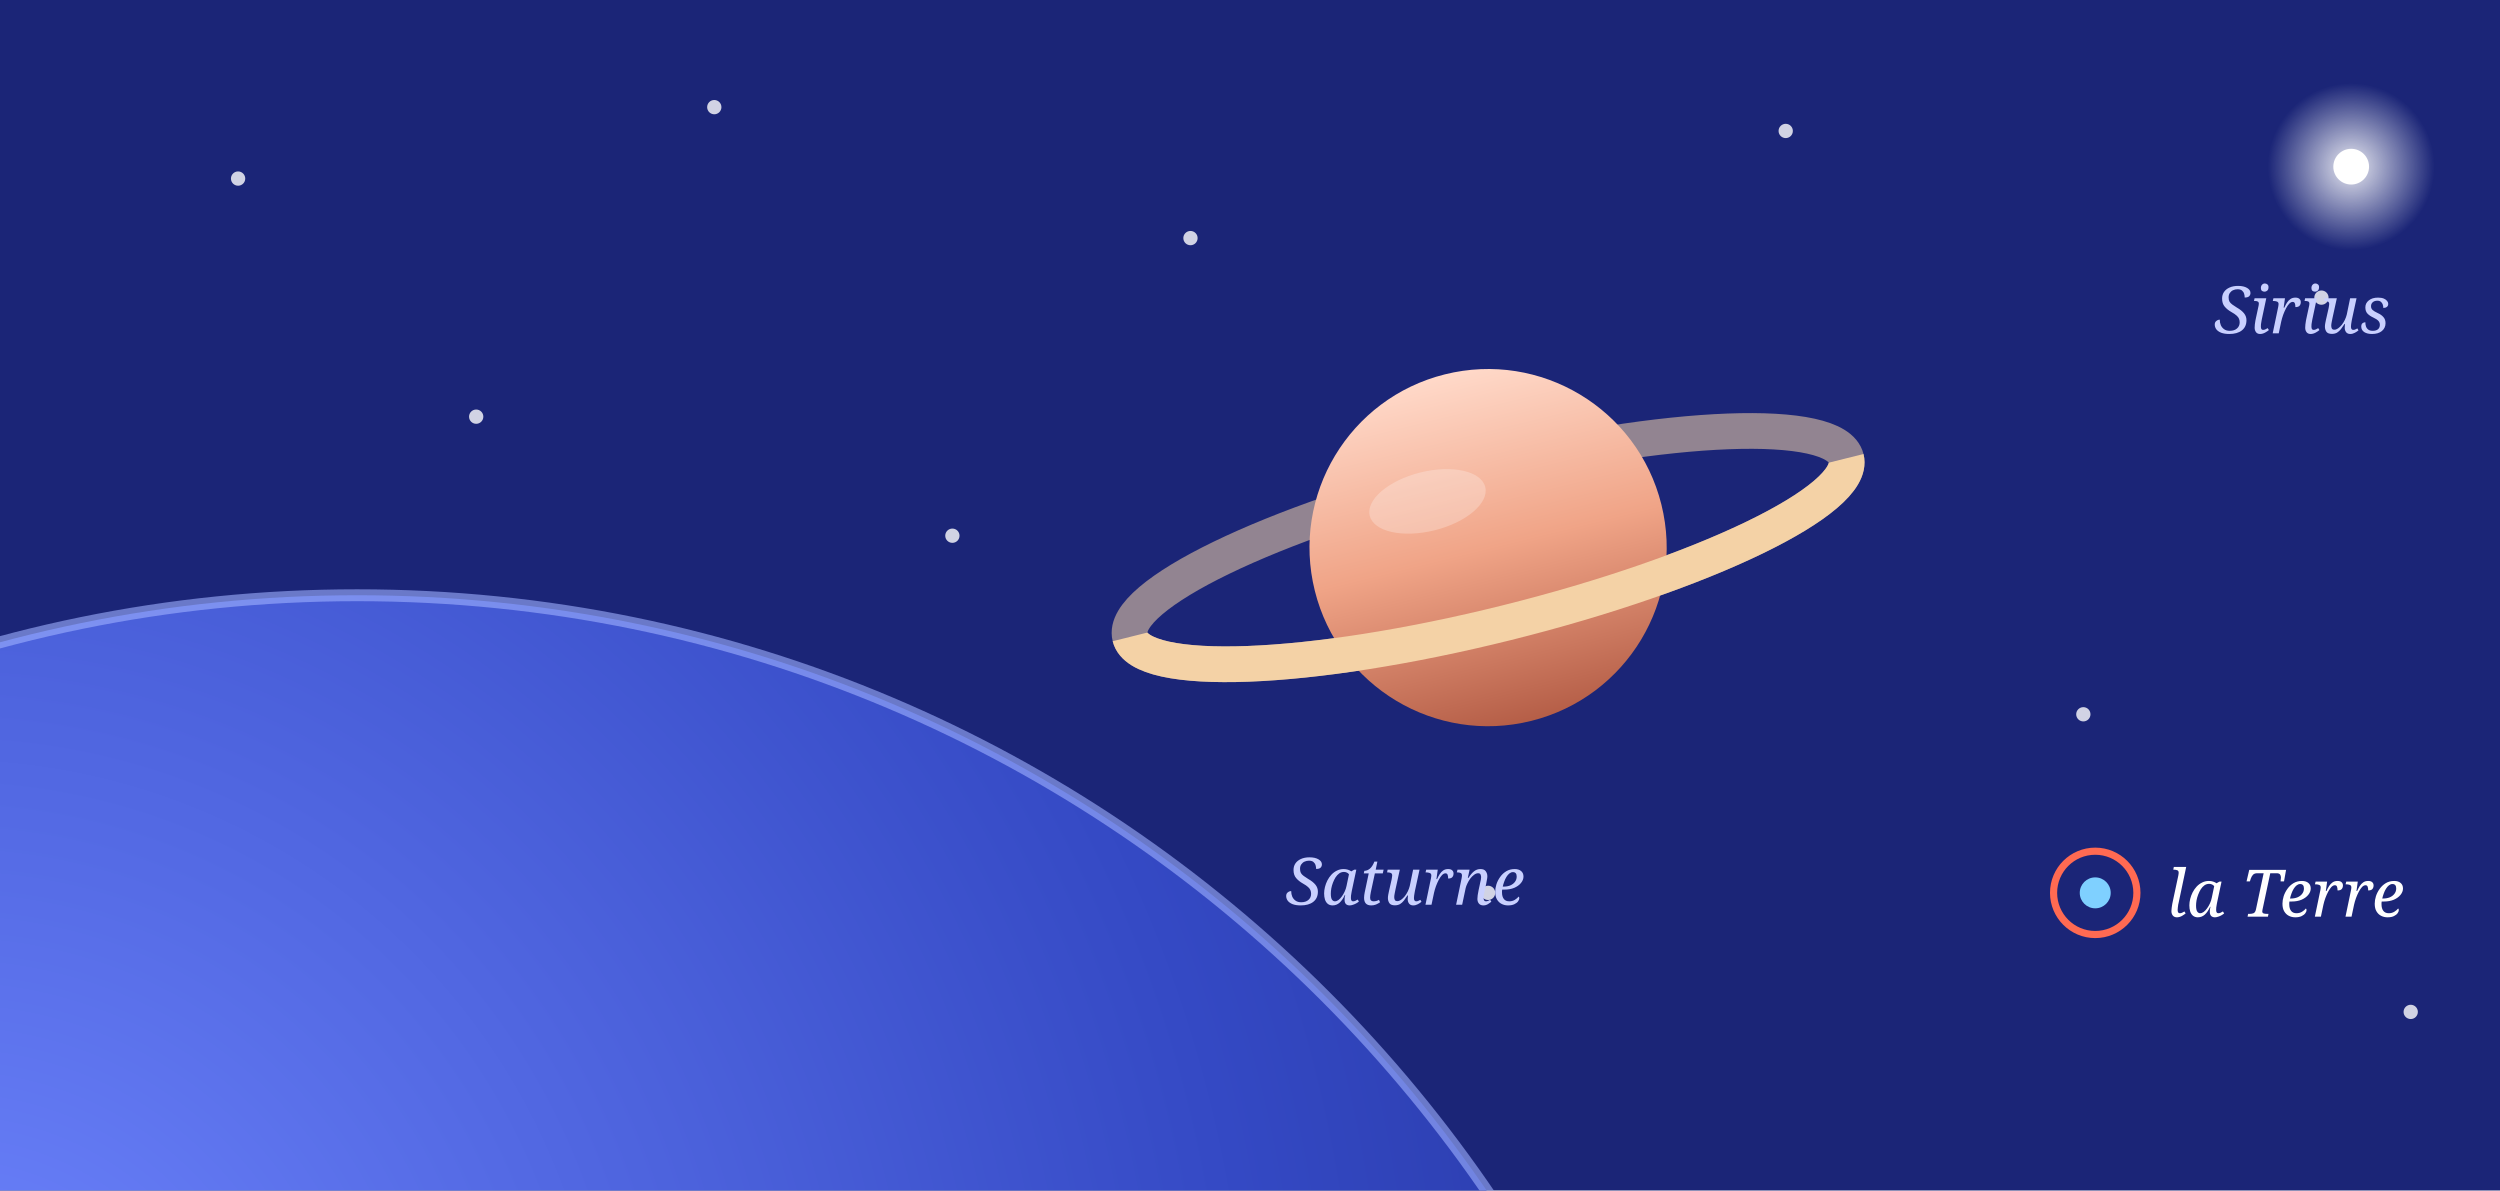
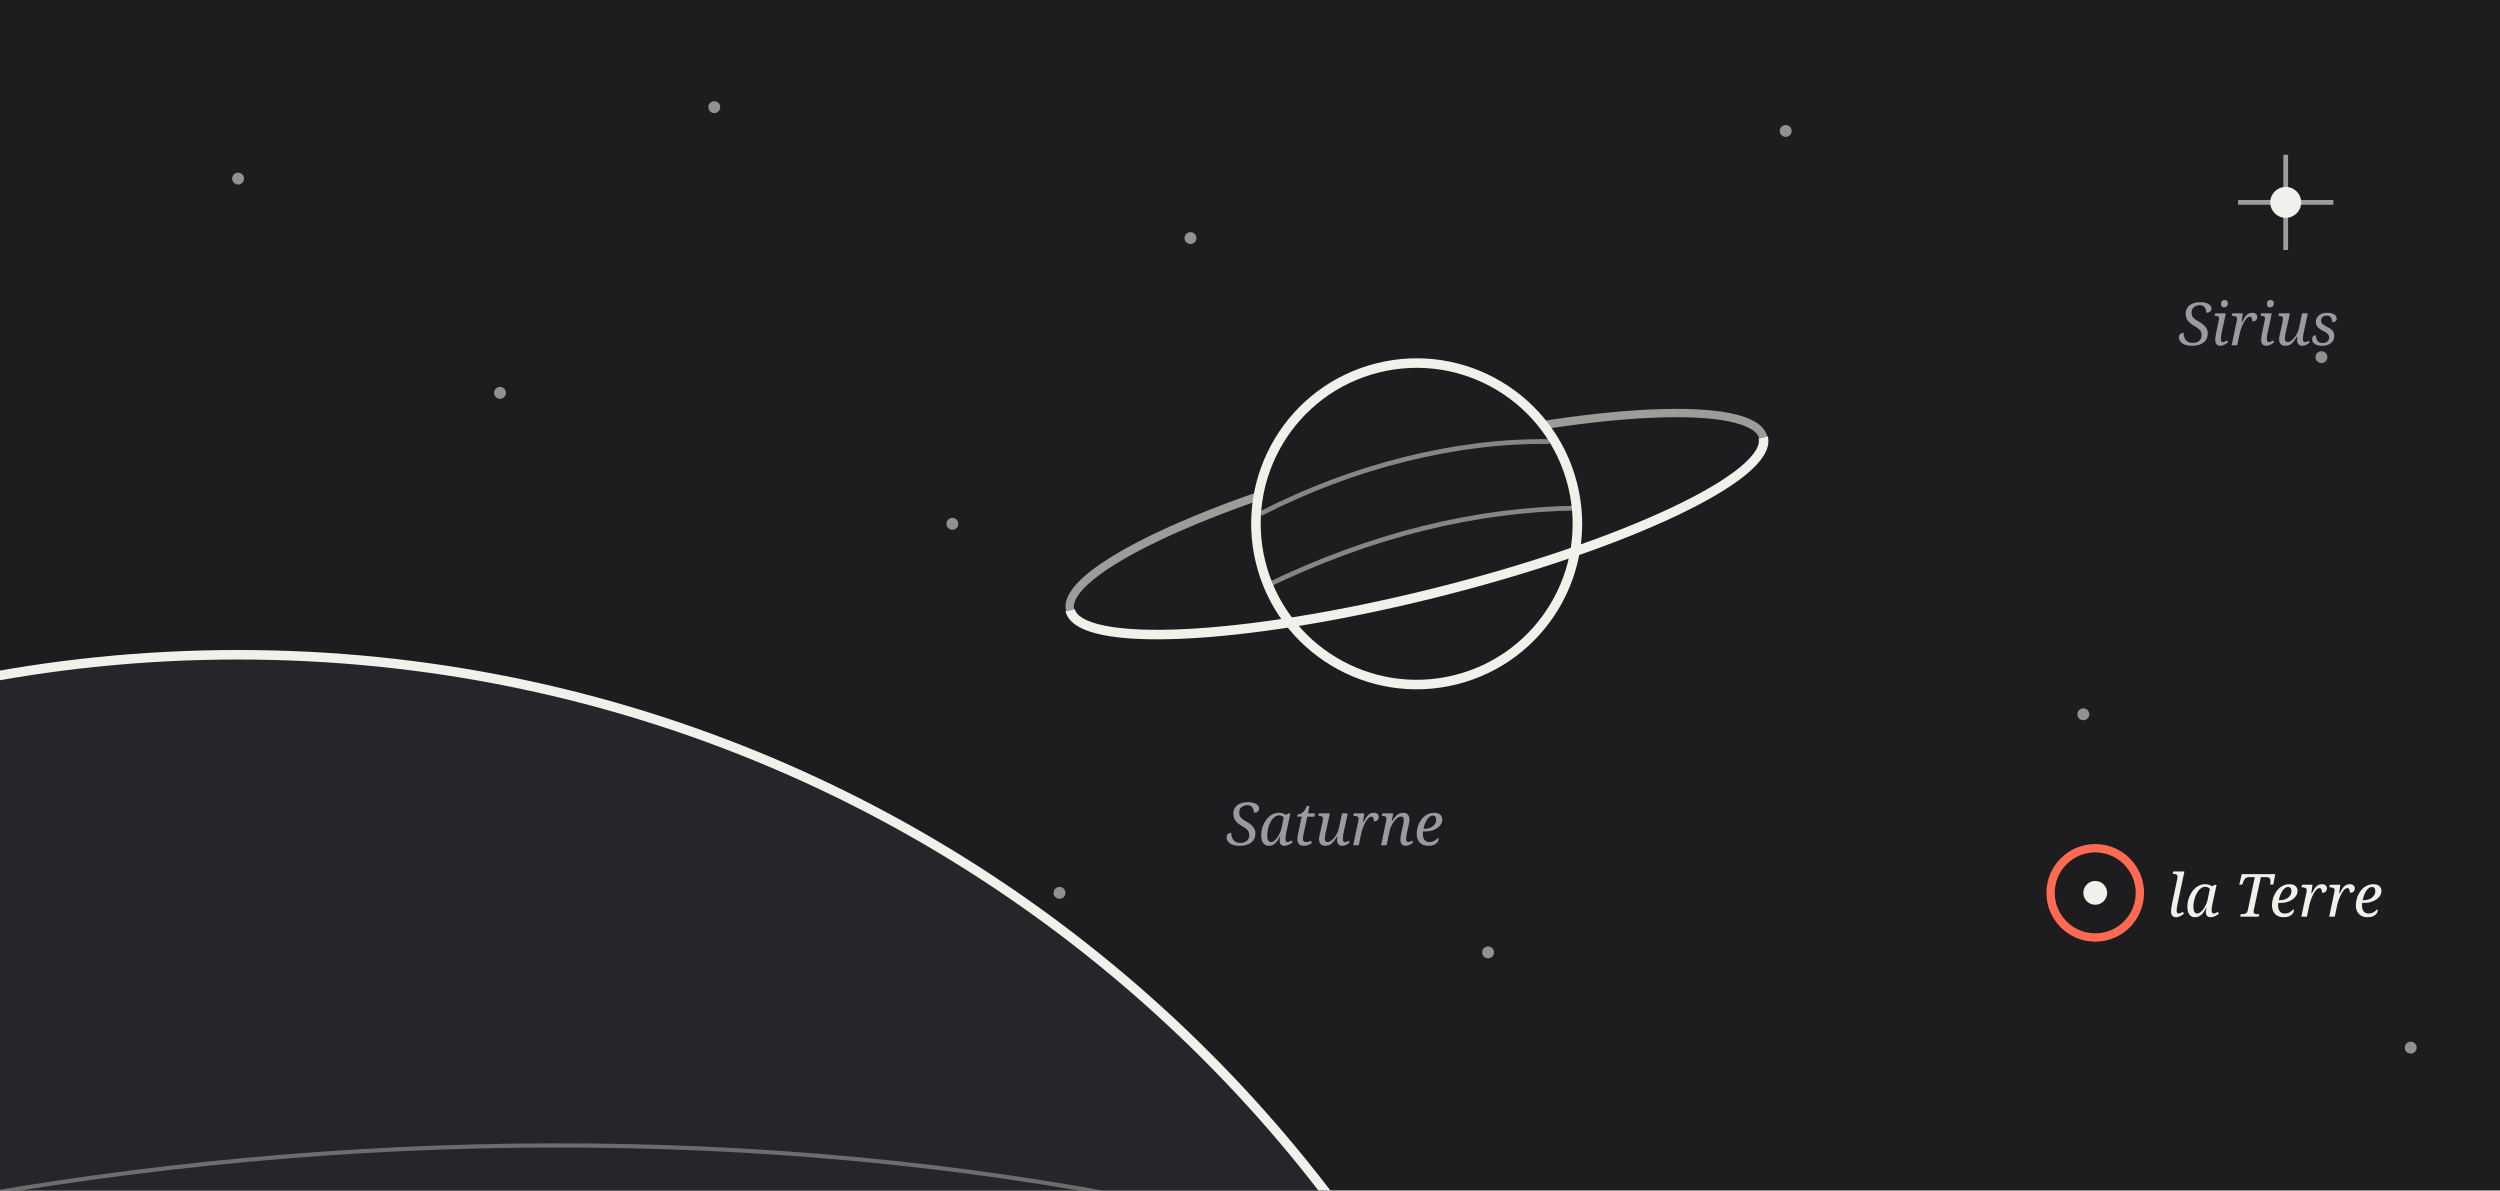
<svg xmlns="http://www.w3.org/2000/svg" viewBox="0 0 420 200" preserveAspectRatio="xMidYMid slice">
-   <rect width="420" height="200" fill="#1b2577" />
-   <defs>
-     <radialGradient id="sir" cx="35%" cy="30%" r="80%">
-       <stop offset="0" stop-color="#6f86ff" />
-       <stop offset=".6" stop-color="#3449c4" />
-       <stop offset="1" stop-color="#1e2a8a" />
-     </radialGradient>
-     <linearGradient id="sat" x1="0" y1="0" x2="0" y2="1">
-       <stop offset="0" stop-color="#ffd9c9" />
-       <stop offset=".5" stop-color="#f0a487" />
-       <stop offset="1" stop-color="#b55e47" />
-     </linearGradient>
-     <radialGradient id="glow">
-       <stop offset="0" stop-color="#fff" stop-opacity=".9" />
-       <stop offset="1" stop-color="#fff" stop-opacity="0" />
-     </radialGradient>
-     <g id="st">
-       <circle r="1.2" fill="#fff" />
-     </g>
-   </defs>
-   <g opacity=".8">
-     <use href="#st" x="40" y="30" />
-     <use href="#st" x="120" y="18" />
-     <use href="#st" x="200" y="40" />
-     <use href="#st" x="300" y="22" />
-     <use href="#st" x="390" y="50" />
-     <use href="#st" x="350" y="120" />
-     <use href="#st" x="250" y="150" />
-     <use href="#st" x="160" y="90" />
-     <use href="#st" x="80" y="70" />
-     <use href="#st" x="405" y="170" />
+   <rect width="420" height="200" fill="#1d1d1f" />
+   <g fill="#f2f0eb" opacity=".55">
+     <circle cx="40" cy="30" r="1" />
+     <circle cx="120" cy="18" r="1" />
+     <circle cx="200" cy="40" r="1" />
+     <circle cx="300" cy="22" r="1" />
+     <circle cx="390" cy="60" r="1" />
+     <circle cx="350" cy="120" r="1" />
+     <circle cx="250" cy="160" r="1" />
+     <circle cx="160" cy="88" r="1" />
+     <circle cx="84" cy="66" r="1" />
+     <circle cx="405" cy="176" r="1" />
+     <circle cx="178" cy="150" r="1" />
  </g>
-   <circle cx="395" cy="28" r="14" fill="url(#glow)" />
-   <circle cx="395" cy="28" r="3" fill="#fff" />
-   <text x="372" y="56" fill="#c9d0ff" font-size="11" font-family="Literata,serif" font-style="italic">Sirius</text>
-   <circle cx="60" cy="330" r="230" fill="url(#sir)" />
-   <path d="M-170 330a230 230 0 0 1 460 0" fill="none" stroke="#9fb0ff" stroke-width="2" opacity=".6" />
-   <g transform="translate(250 92) rotate(-14)">
-     <ellipse rx="62" ry="13" fill="none" stroke="#f4d2a6" stroke-width="6" opacity=".55" />
-     <circle r="30" fill="url(#sat)" />
-     <path d="M-62 0a62 13 0 0 0 124 0" fill="none" stroke="#f4d2a6" stroke-width="6" />
-     <ellipse cx="-8" cy="-10" rx="10" ry="5" fill="#fff" opacity=".25" />
+   <circle cx="384" cy="34" r="2.6" fill="#f2f0eb" />
+   <path d="M376 34h16M384 26v16" stroke="#f2f0eb" stroke-width=".8" opacity=".6" />
+   <text x="366" y="58" fill="#9b9aa0" font-size="10" font-family="Georgia,serif" font-style="italic">Sirius</text>
+   <circle cx="40" cy="340" r="230" fill="#26262a" stroke="#f2f0eb" stroke-width="1.6" />
+   <g fill="none" stroke="#f2f0eb" stroke-width=".7" opacity=".35">
+     <path d="M-150 250 C -40 190 120 175 240 214" />
+     <path d="M-160 290 C -40 230 140 220 266 260" />
  </g>
-   <text x="216" y="152" fill="#c9d0ff" font-size="11" font-family="Literata,serif" font-style="italic">Saturne</text>
-   <circle cx="352" cy="150" r="2.6" fill="#7fd0ff" />
-   <circle cx="352" cy="150" r="7" fill="none" stroke="#ff6a52" stroke-width="1.2" />
-   <text x="364" y="154" fill="#fff" font-size="11" font-family="Literata,serif" font-style="italic">la Terre</text>
+   <g transform="translate(238 88) rotate(-14)" fill="none" stroke="#f2f0eb">
+     <path d="M-60 0a60 12 0 0 1 120 0" stroke-width="1.4" opacity=".6" />
+     <circle r="27" fill="#1d1d1f" stroke-width="1.6" />
+     <path d="M-25 -8 C -8 -12 10 -12 25 -8M-27 4 C -8 0 10 0 27 4" stroke-width=".8" opacity=".5" />
+     <path d="M-60 0a60 12 0 0 0 120 0" stroke-width="1.6" />
+   </g>
+   <text x="206" y="142" fill="#9b9aa0" font-size="10" font-family="Georgia,serif" font-style="italic">Saturne</text>
+   <circle cx="352" cy="150" r="2" fill="#f2f0eb" />
+   <circle cx="352" cy="150" r="7.5" fill="none" stroke="#ff6a52" stroke-width="1.4" />
+   <text x="364" y="154" fill="#f2f0eb" font-size="10" font-family="Georgia,serif" font-style="italic">la Terre</text>
</svg>
